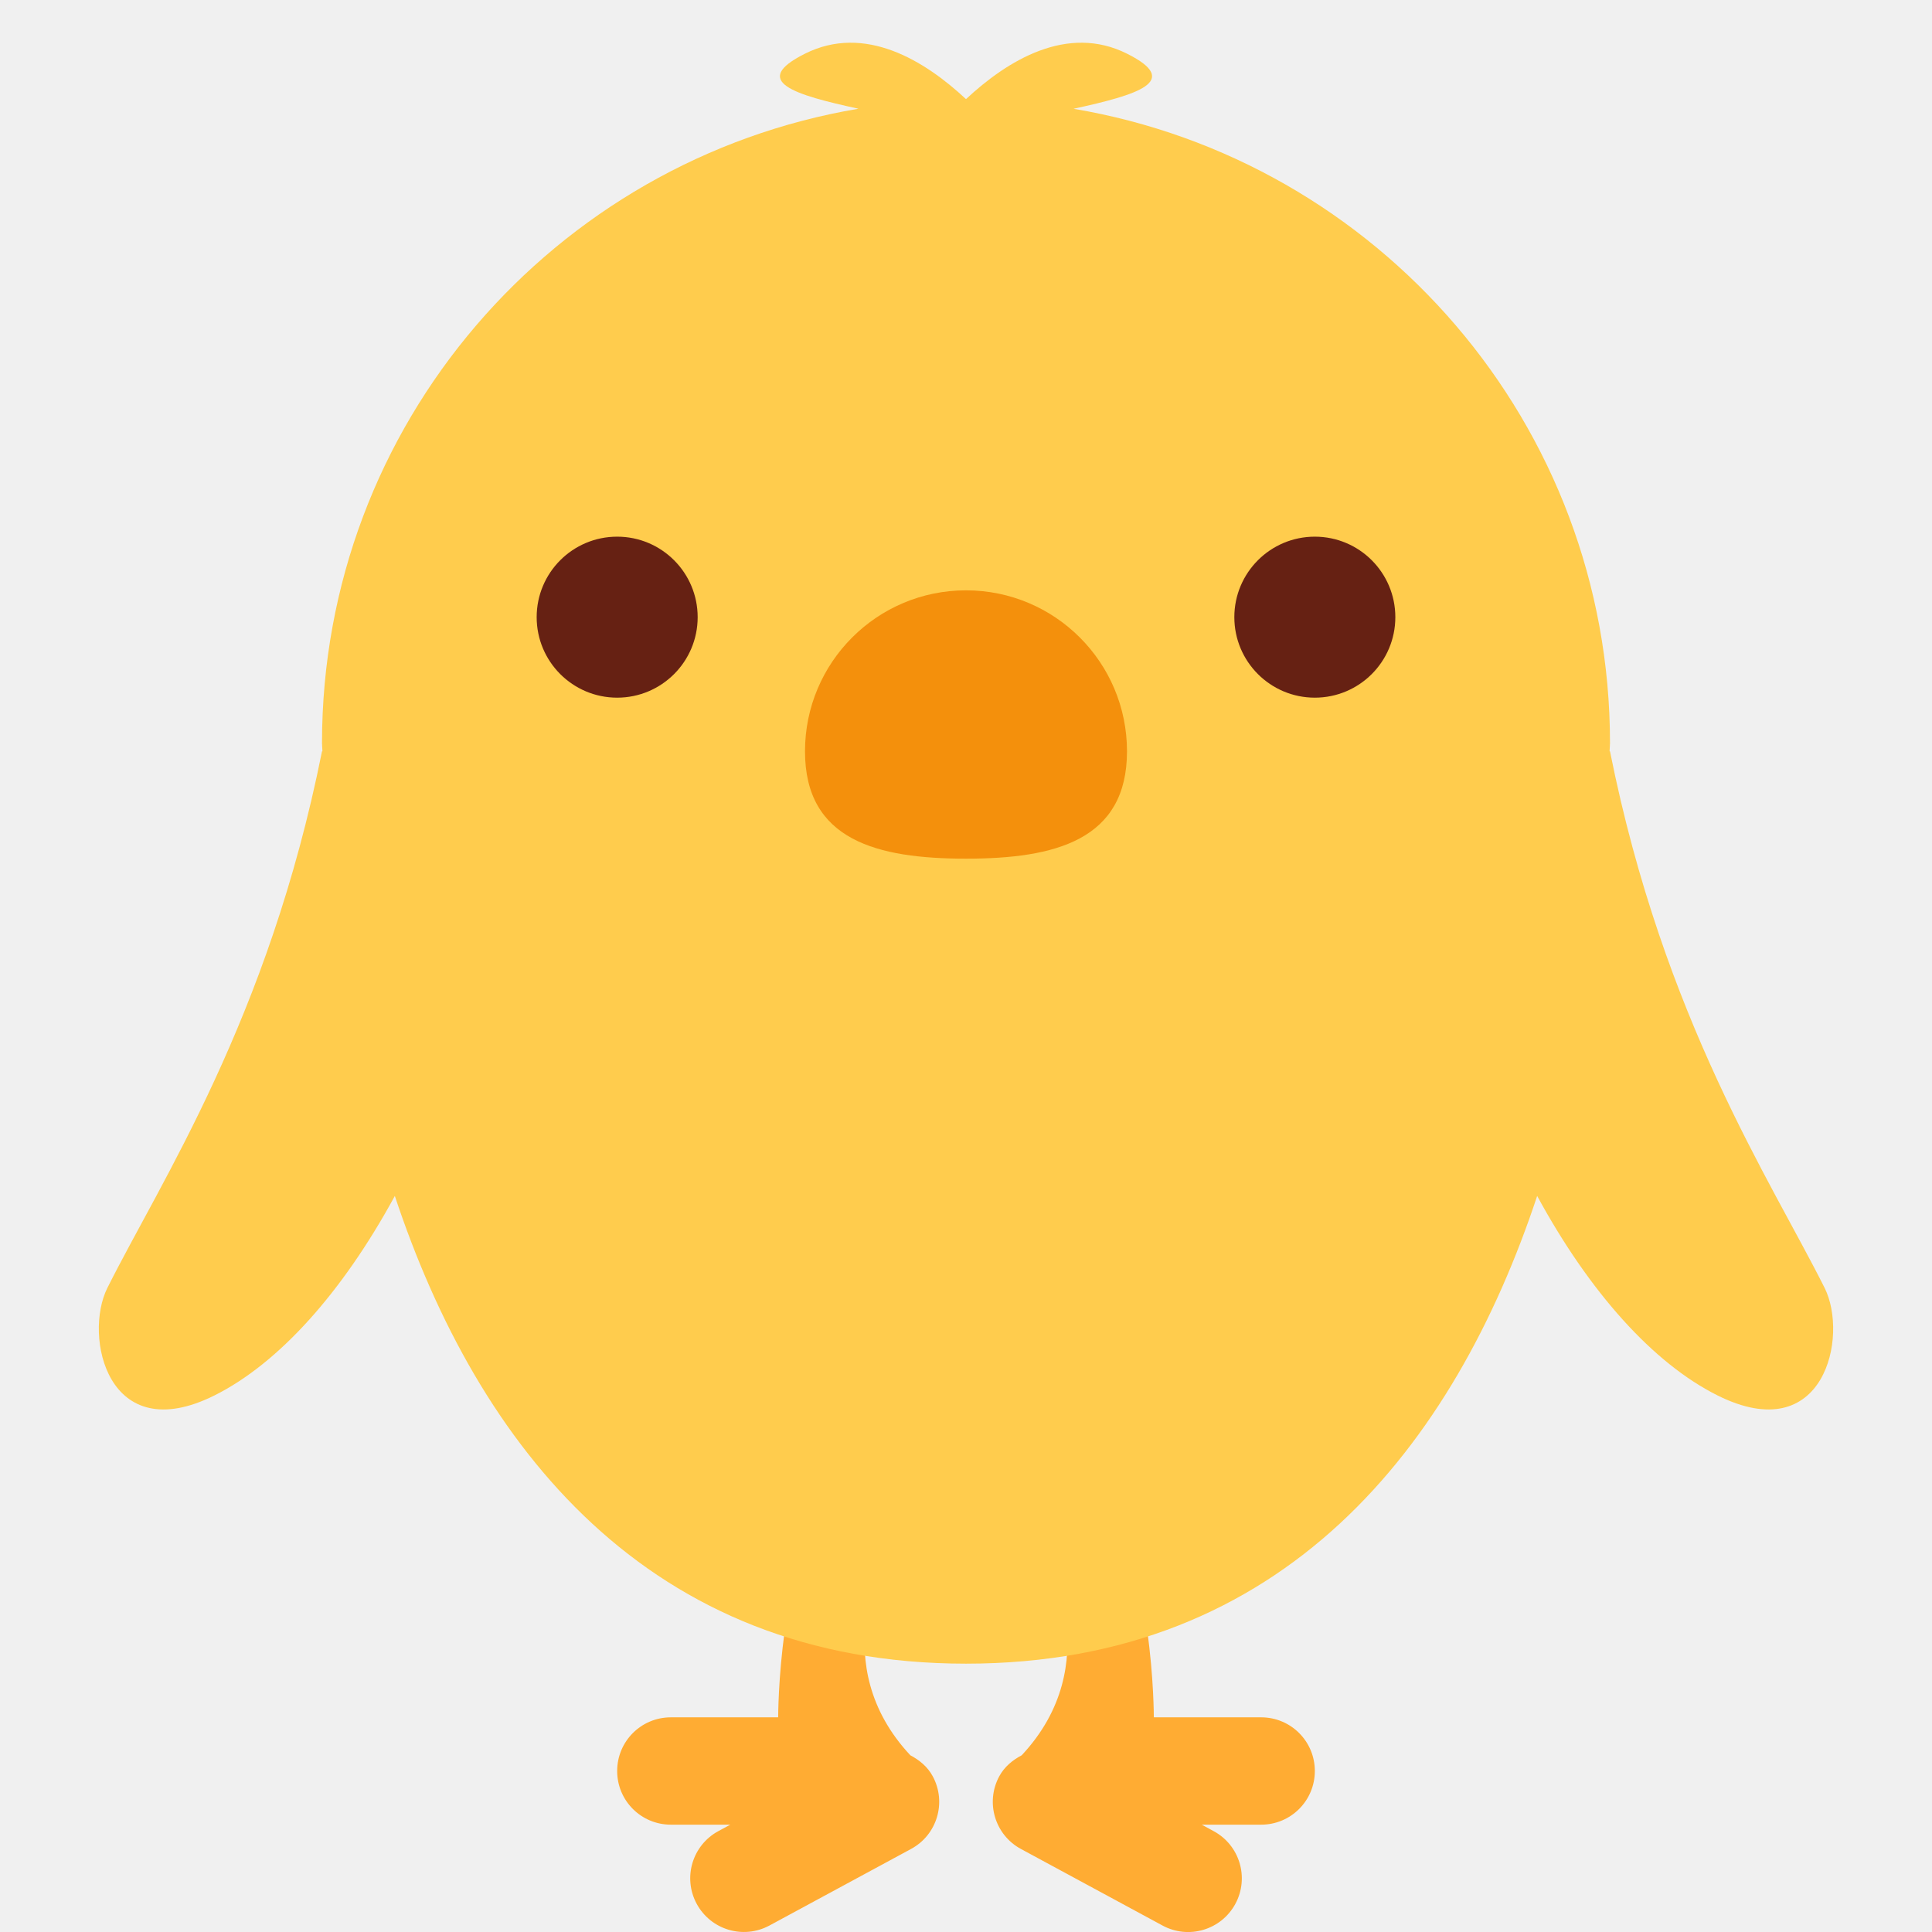
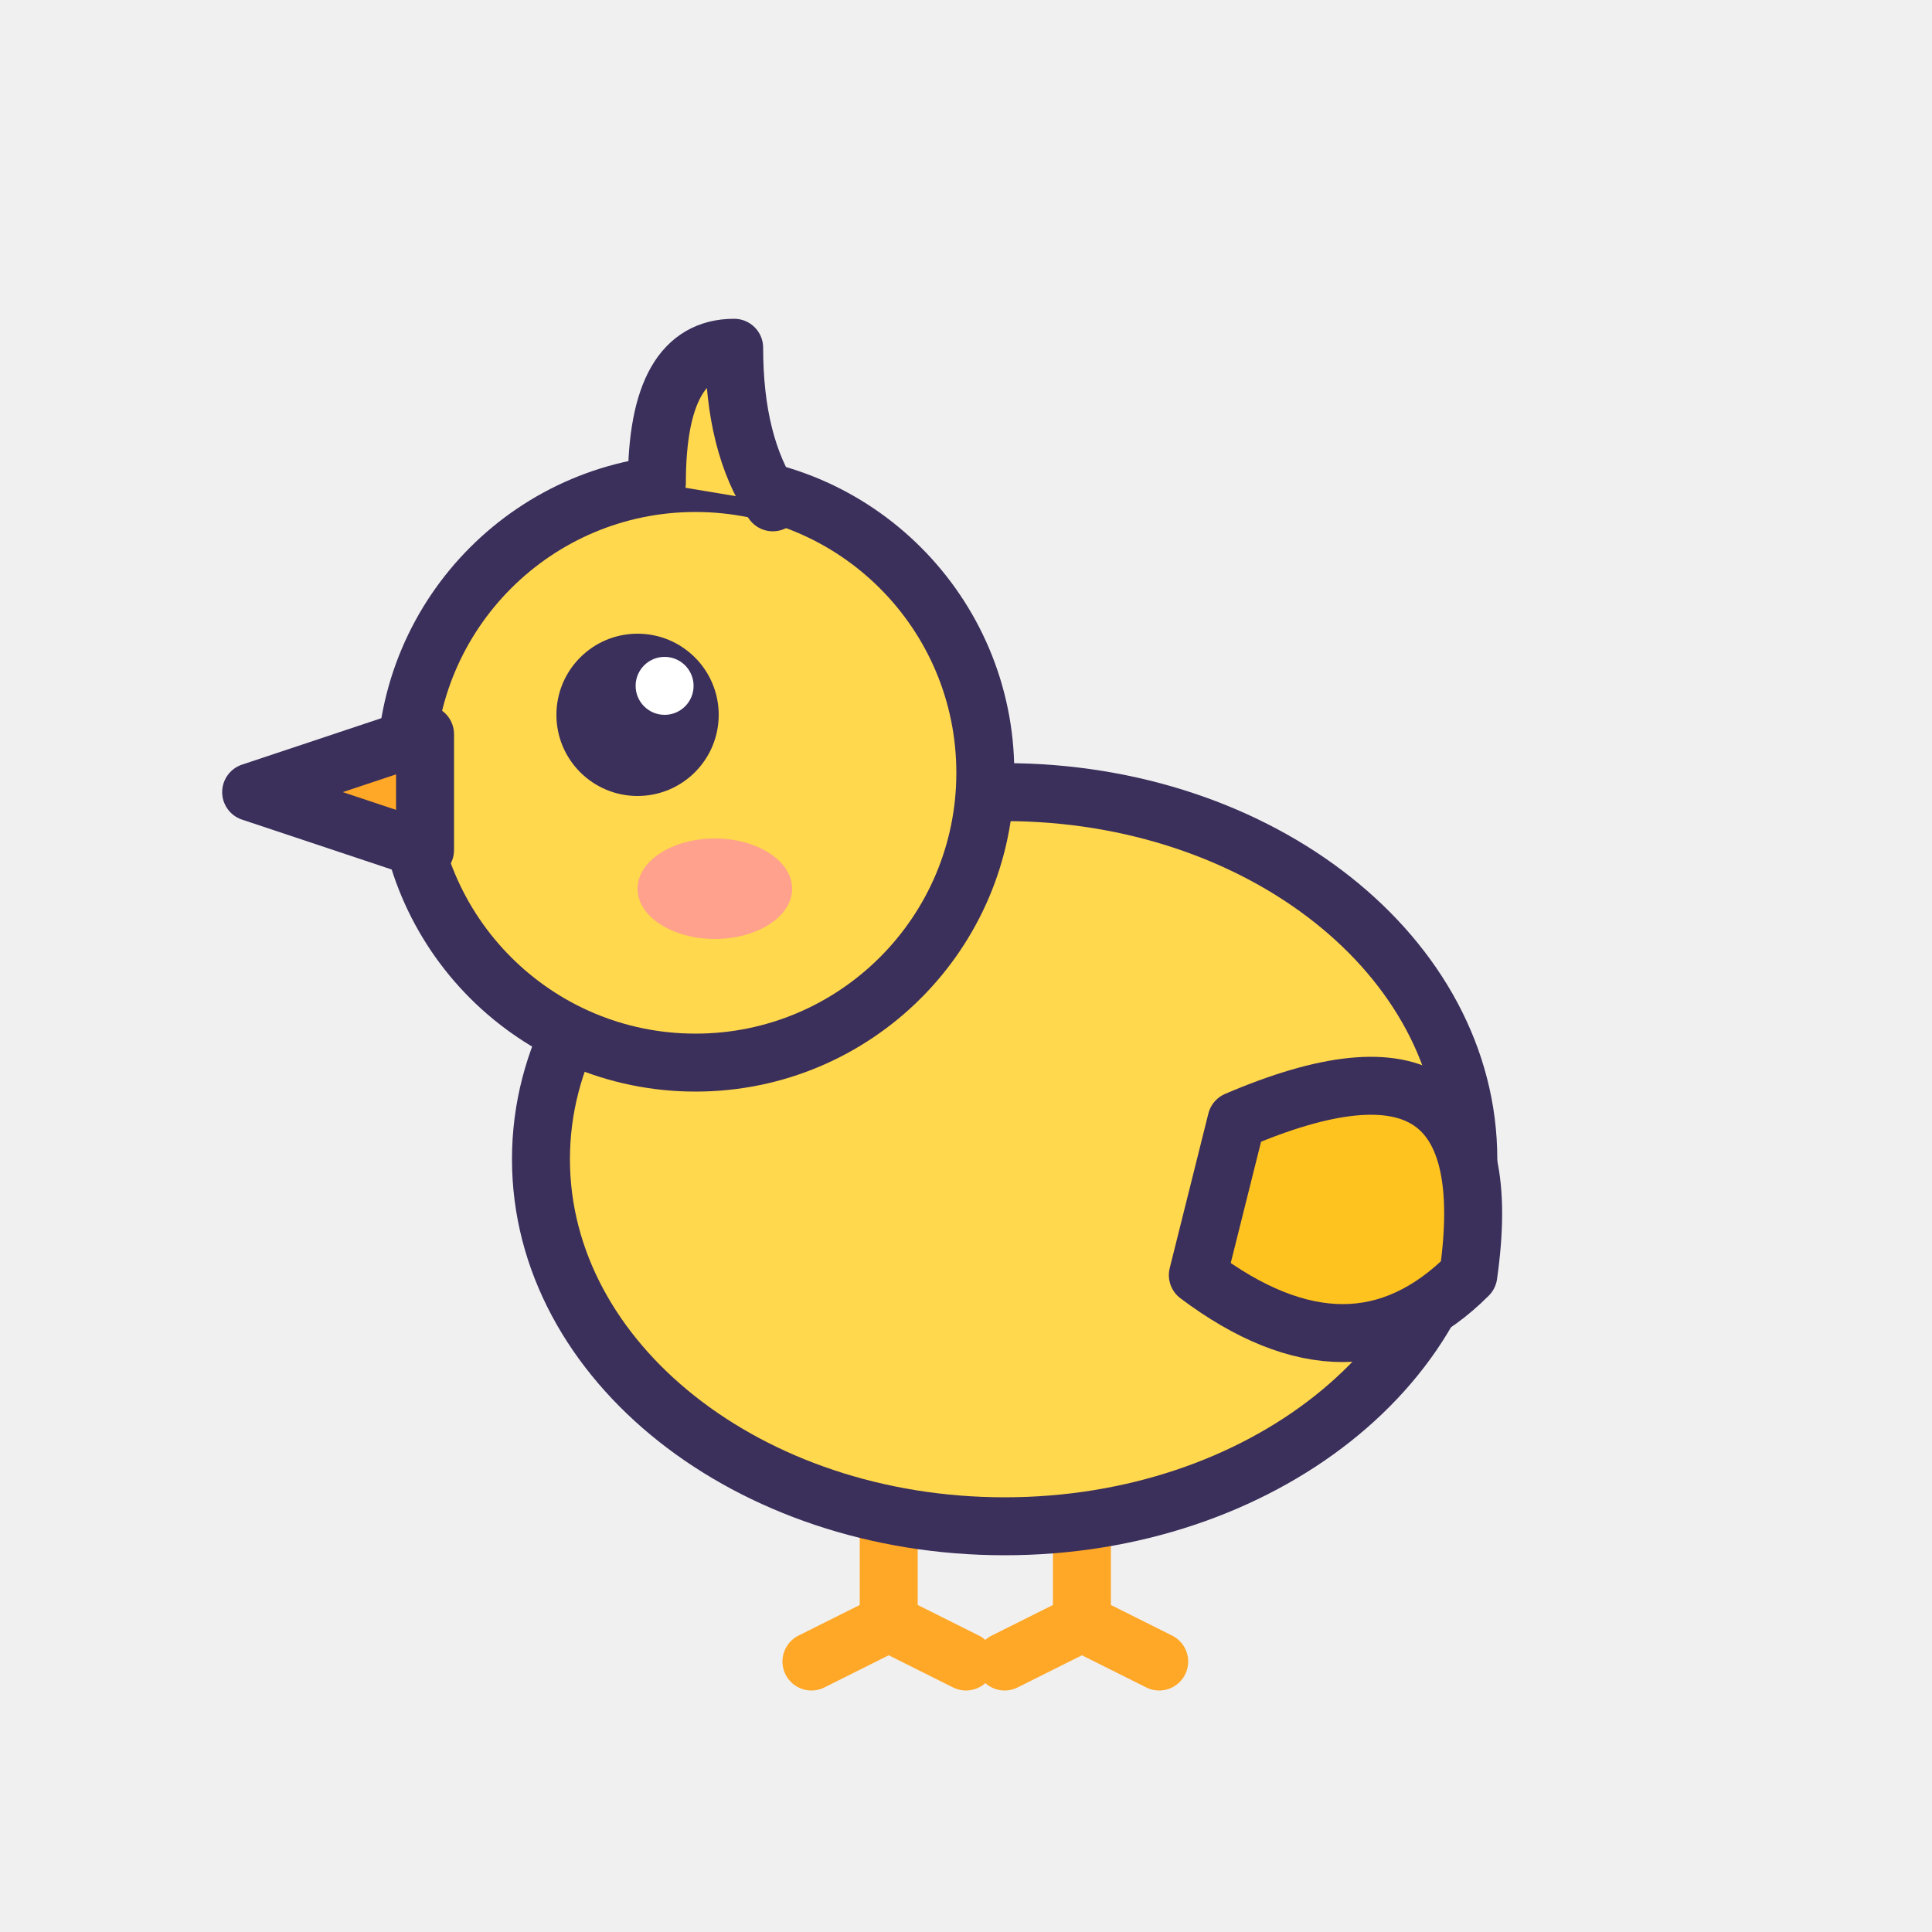
- <svg xmlns="http://www.w3.org/2000/svg" viewBox="0 0 36 36" preserveAspectRatio="xMidYMid meet">
-   <path fill="#FFAC33" d="M17.38 33.098c-.097-.18-.25-.302-.417-.391C15.366 31.001 16.5 29 16.5 29c0-.553 1-2 0-2l-1 1c-1 1-1 4-1 4h-2c-.553 0-1 .447-1 1s.447 1 1 1h1.108l-.222.12c-.486.263-.667.869-.404 1.355s.869.667 1.356.404l2.639-1.427c.485-.262.666-.868.403-1.354zM23.5 32h-2s0-3-1-4l-1-1c-1 0 0 1.447 0 2 0 0 1.135 2.001-.462 3.707-.168.089-.32.211-.418.391-.263.486-.082 1.093.404 1.355l2.639 1.427c.486.263 1.093.082 1.356-.404.263-.486.082-1.093-.404-1.355L22.393 34H23.5c.553 0 1-.447 1-1s-.447-1-1-1z" />
-   <path fill="#FFCC4D" d="M34 24c-1-2-3-5-4-10h-.008c.001-.052.008-.102.008-.154 0-5.943-4.324-10.864-9.996-11.819 1.189-.26 2.031-.509.996-1.027-1.115-.558-2.23.129-2.999.846h-.002C17.23 1.129 16.116.442 15 1c-1.035.518-.193.767.996 1.026C10.325 2.981 6 7.902 6 13.846c0 .052.007.102.008.154H6c-1 5-3 8-4 10-.447.895 0 3 2 2 1.191-.596 2.377-1.912 3.357-3.715C8.902 26.94 12.066 31 18 31c5.934 0 9.098-4.06 10.643-8.715.98 1.803 2.166 3.119 3.357 3.715 2 1 2.447-1.105 2-2z" />
-   <path fill="#F4900C" d="M21 14c0 1.657-1.343 2-3 2s-3-.343-3-2 1.343-3 3-3 3 1.343 3 3z" />
-   <circle fill="#662113" cx="11.5" cy="11.5" r="1.5" />
-   <circle fill="#662113" cx="24.5" cy="11.5" r="1.5" />
+ <svg xmlns="http://www.w3.org/2000/svg" viewBox="0 0 100 100" data-bare="1">
+   <path d="M46 76 V84 M42 86 L46 84 L50 86" fill="none" stroke="#FFA726" stroke-width="3" stroke-linecap="round" stroke-linejoin="round" />
+   <path d="M56 76 V84 M52 86 L56 84 L60 86" fill="none" stroke="#FFA726" stroke-width="3" stroke-linecap="round" stroke-linejoin="round" />
+   <ellipse cx="52" cy="60" rx="24" ry="19" fill="#FFD84D" stroke="#3B2F5B" stroke-width="3" stroke-linejoin="round" stroke-linecap="round" />
+   <circle cx="36" cy="40" r="15" fill="#FFD84D" stroke="#3B2F5B" stroke-width="3" stroke-linejoin="round" stroke-linecap="round" />
+   <path d="M64 58 Q78 52 76 66 Q70 72 62 66Z" fill="#FFC31F" stroke="#3B2F5B" stroke-width="3" stroke-linejoin="round" stroke-linecap="round" />
+   <path d="M22 38 L13 41 L22 44Z" fill="#FFA726" stroke="#3B2F5B" stroke-width="3" stroke-linejoin="round" stroke-linecap="round" />
+   <circle cx="33" cy="37" r="4.2" fill="#3B2F5B" />
+   <circle cx="34.4" cy="35.5" r="1.5" fill="#fff" />
+   <ellipse cx="37" cy="46" rx="4" ry="2.6" fill="#FF8FA3" opacity=".75" />
+   <path d="M34 25 Q34 18 38 18 Q38 23 40 26" fill="#FFD84D" stroke="#3B2F5B" stroke-width="3" stroke-linejoin="round" stroke-linecap="round" />
</svg>
